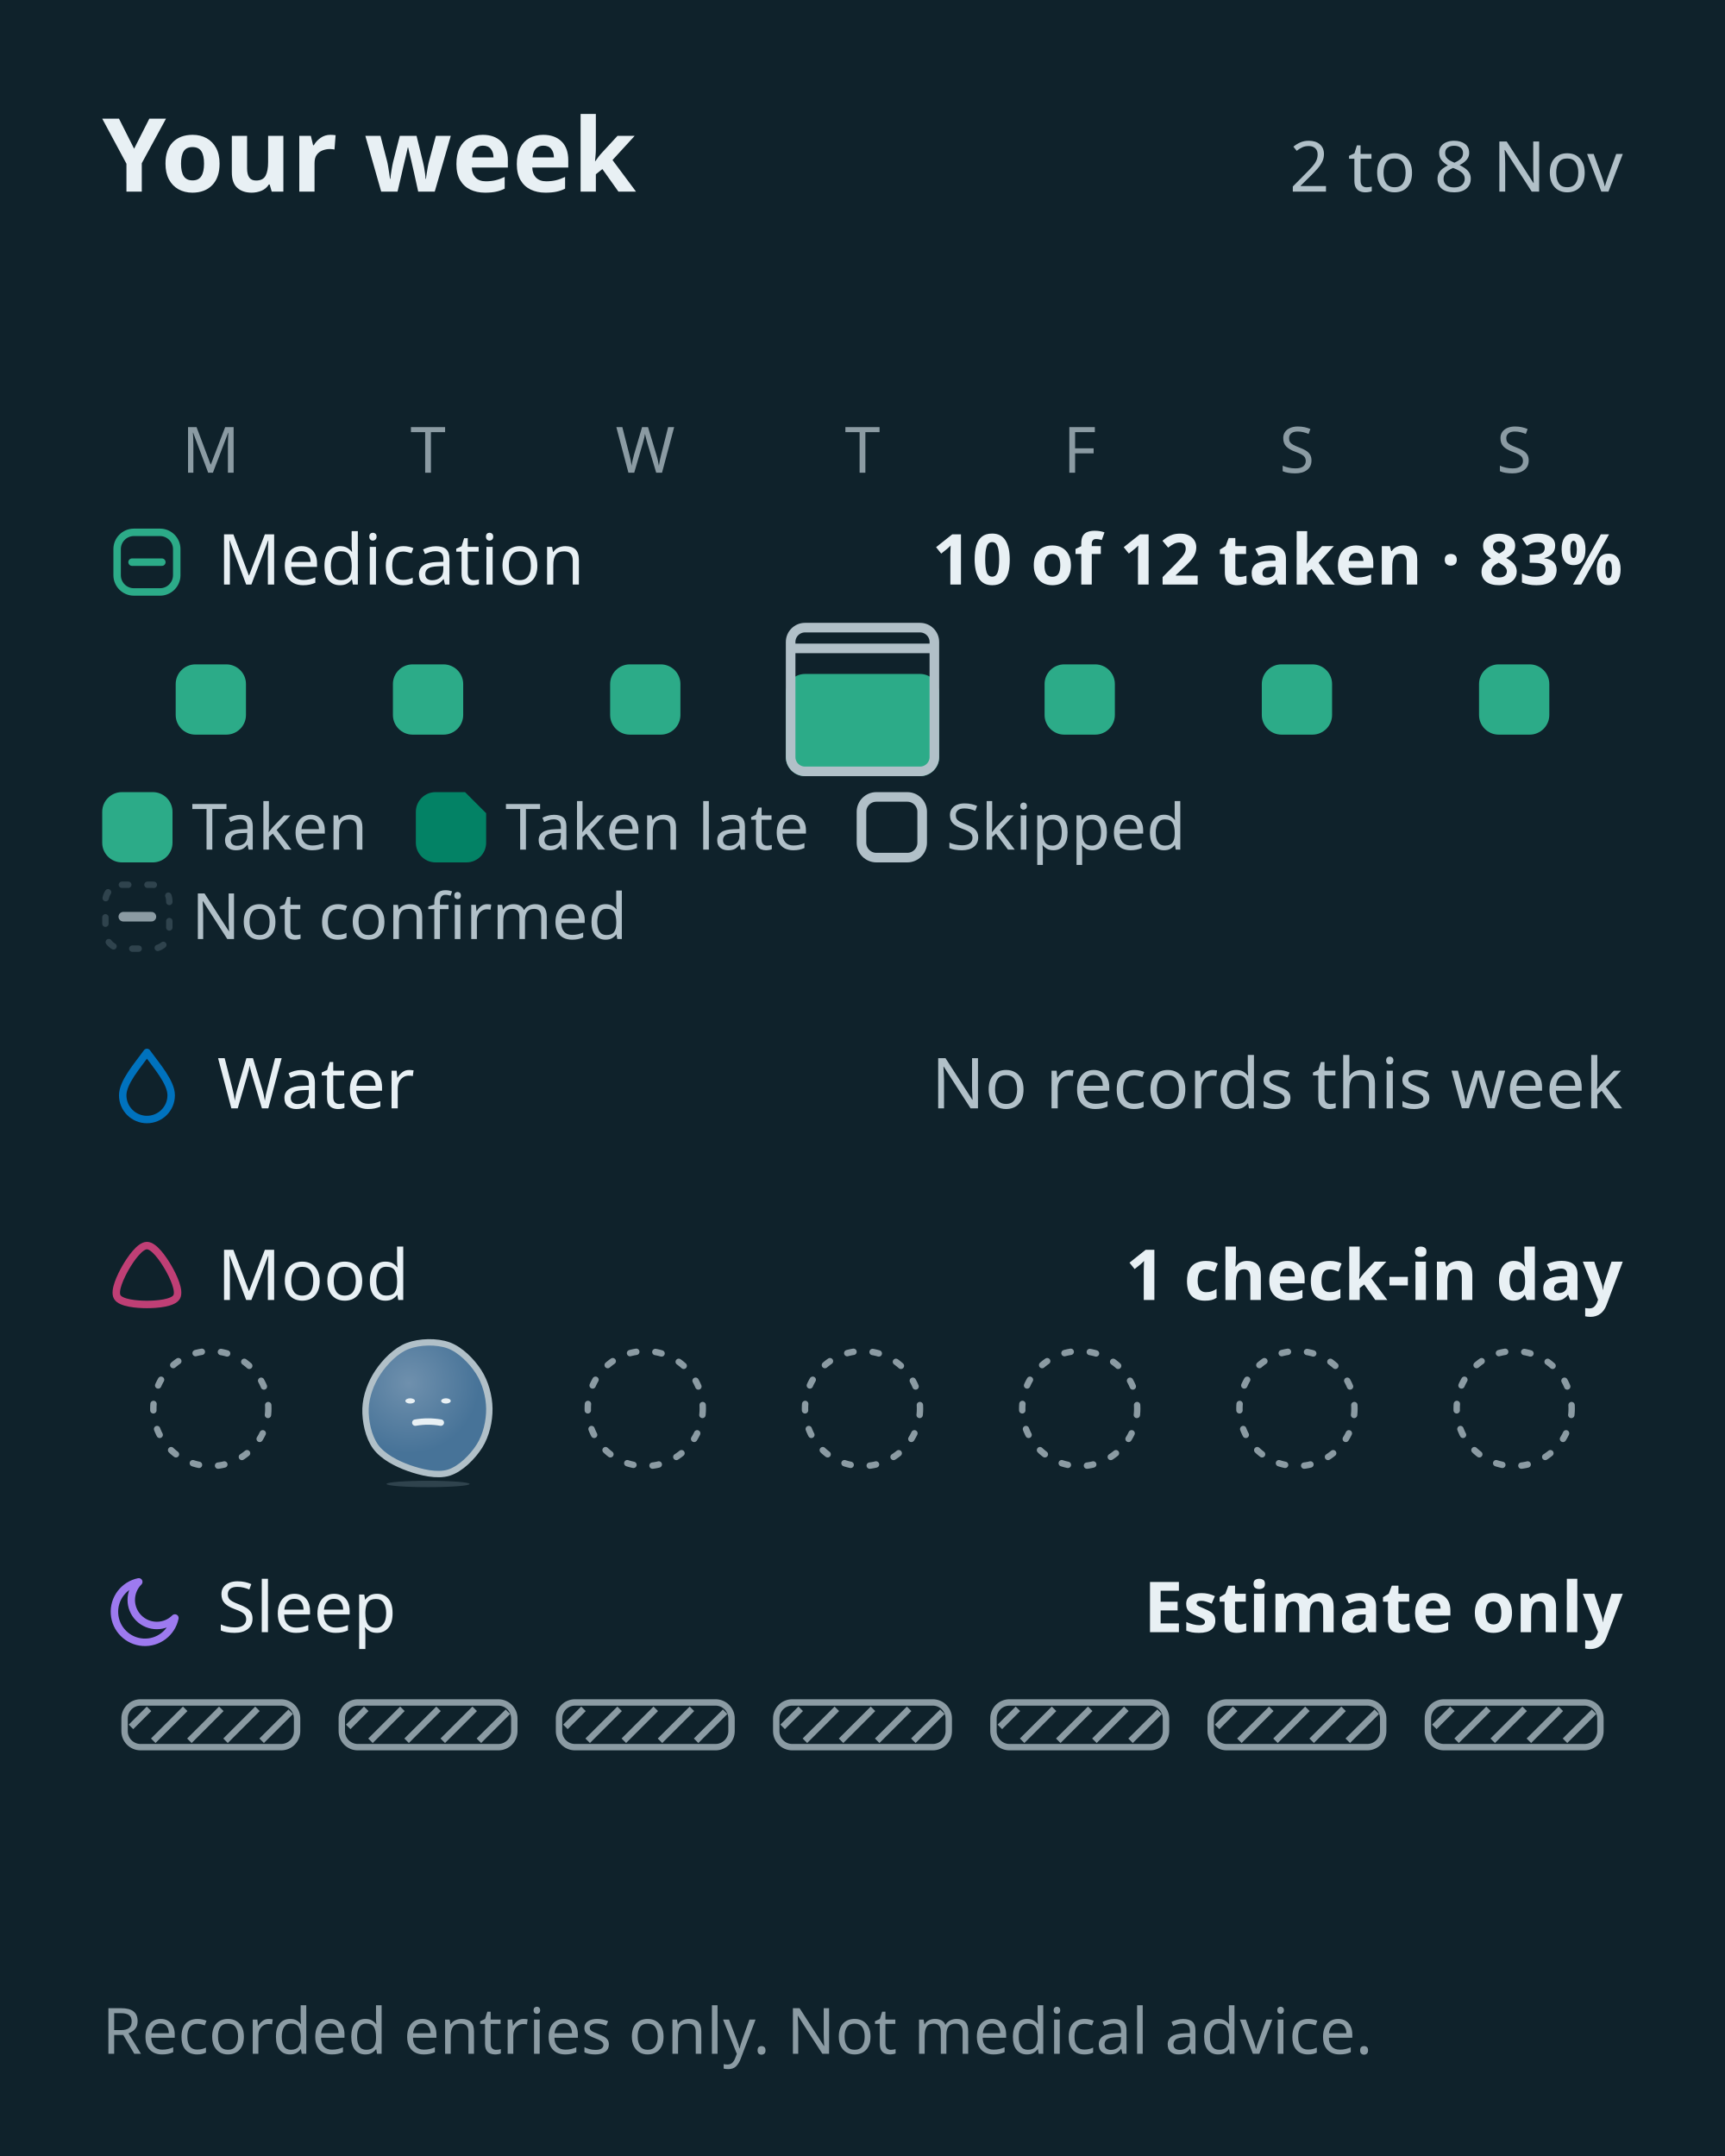
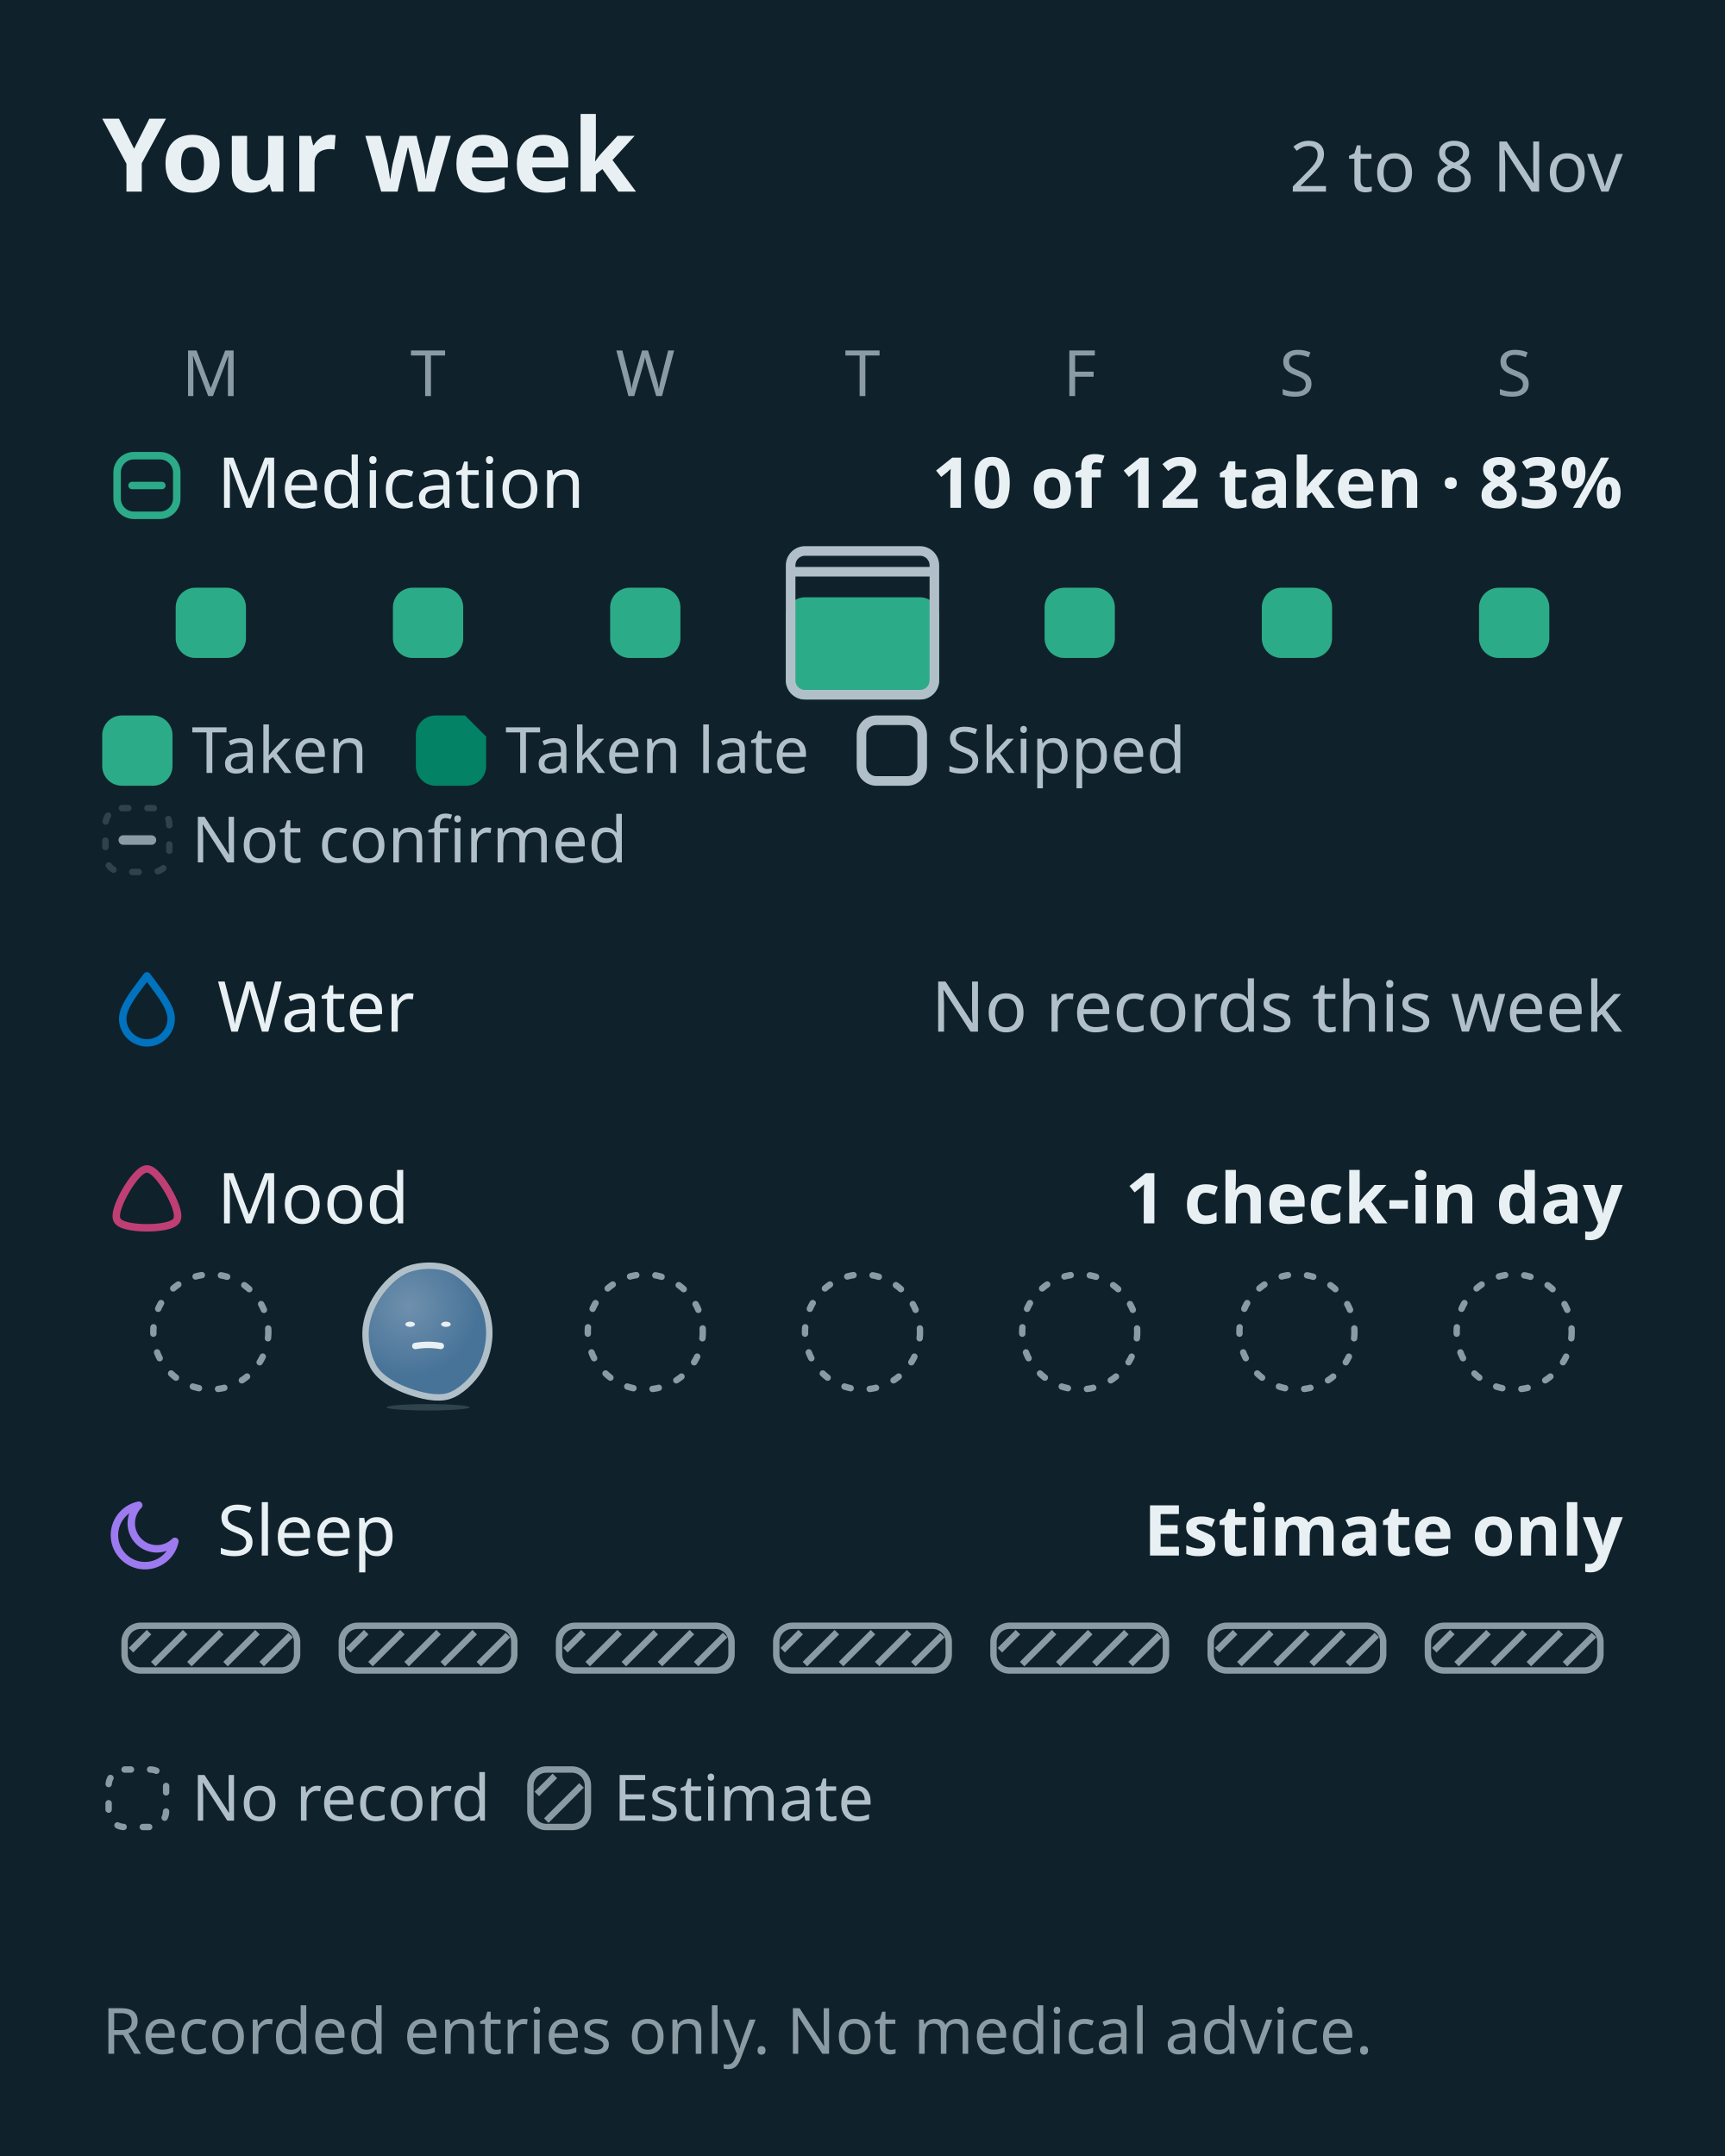
<svg xmlns="http://www.w3.org/2000/svg" width="1080" height="1350" viewBox="0 0 1080 1350">
  <defs>
-     <radialGradient id="g1" gradientUnits="userSpaceOnUse" cx="256" cy="866" r="44">
+     <radialGradient id="g1" gradientUnits="userSpaceOnUse" cx="256" cy="818" r="44">
      <stop offset="0" stop-color="#6f90ad" />
      <stop offset="1" stop-color="#477398" />
    </radialGradient>
  </defs>
  <rect width="1080" height="1350" fill="#0f222b" />
  <text x="64" y="120" font-family="Geologica" font-weight="600" font-size="64" fill="#e8f0f4">Your week</text>
  <text x="1016" y="120" font-family="IBM Plex Sans" font-weight="500" font-size="44" fill="#b1c0c8" text-anchor="end">2 to 8 Nov</text>
-   <text x="132" y="296" font-family="IBM Plex Sans" font-weight="500" font-size="40" fill="#8b9ba3" text-anchor="middle">M</text>
-   <text x="268" y="296" font-family="IBM Plex Sans" font-weight="500" font-size="40" fill="#8b9ba3" text-anchor="middle">T</text>
-   <text x="404" y="296" font-family="IBM Plex Sans" font-weight="500" font-size="40" fill="#8b9ba3" text-anchor="middle">W</text>
-   <text x="540" y="296" font-family="IBM Plex Sans" font-weight="500" font-size="40" fill="#8b9ba3" text-anchor="middle">T</text>
-   <text x="676" y="296" font-family="IBM Plex Sans" font-weight="500" font-size="40" fill="#8b9ba3" text-anchor="middle">F</text>
-   <text x="812" y="296" font-family="IBM Plex Sans" font-weight="500" font-size="40" fill="#8b9ba3" text-anchor="middle">S</text>
-   <text x="948" y="296" font-family="IBM Plex Sans" font-weight="500" font-size="40" fill="#8b9ba3" text-anchor="middle">S</text>
+   <text x="132" y="248" font-family="IBM Plex Sans" font-weight="500" font-size="40" fill="#8b9ba3" text-anchor="middle">M</text>
+   <text x="268" y="248" font-family="IBM Plex Sans" font-weight="500" font-size="40" fill="#8b9ba3" text-anchor="middle">T</text>
+   <text x="404" y="248" font-family="IBM Plex Sans" font-weight="500" font-size="40" fill="#8b9ba3" text-anchor="middle">W</text>
+   <text x="540" y="248" font-family="IBM Plex Sans" font-weight="500" font-size="40" fill="#8b9ba3" text-anchor="middle">T</text>
+   <text x="676" y="248" font-family="IBM Plex Sans" font-weight="500" font-size="40" fill="#8b9ba3" text-anchor="middle">F</text>
+   <text x="812" y="248" font-family="IBM Plex Sans" font-weight="500" font-size="40" fill="#8b9ba3" text-anchor="middle">S</text>
+   <text x="948" y="248" font-family="IBM Plex Sans" font-weight="500" font-size="40" fill="#8b9ba3" text-anchor="middle">S</text>
  <g>
-     <rect x="73.33" y="333.33" width="37.33" height="37.33" rx="10.5" fill="none" stroke="#2cab88" stroke-width="4.67" stroke-linecap="round" stroke-linejoin="round" />
-     <line x1="82.67" y1="352" x2="101.33" y2="352" stroke="#2cab88" stroke-width="4.67" stroke-linecap="round" stroke-linejoin="round" />
+     <rect x="73.33" y="285.33" width="37.33" height="37.33" rx="10.5" fill="none" stroke="#2cab88" stroke-width="4.67" stroke-linecap="round" stroke-linejoin="round" />
+     <line x1="82.67" y1="304" x2="101.33" y2="304" stroke="#2cab88" stroke-width="4.67" stroke-linecap="round" stroke-linejoin="round" />
  </g>
-   <text x="136" y="366" font-family="IBM Plex Sans" font-weight="500" font-size="44" fill="#e8f0f4">Medication</text>
-   <text x="1016" y="366" font-family="IBM Plex Sans" font-weight="600" font-size="44" fill="#e8f0f4" text-anchor="end">10 of 12 taken · 83%</text>
+   <text x="136" y="318" font-family="IBM Plex Sans" font-weight="500" font-size="44" fill="#e8f0f4">Medication</text>
+   <text x="1016" y="318" font-family="IBM Plex Sans" font-weight="600" font-size="44" fill="#e8f0f4" text-anchor="end">10 of 12 taken · 83%</text>
  <g>
-     <rect x="110" y="416" width="44" height="44" rx="12.32" fill="#2cab88" />
+     <rect x="110" y="368" width="44" height="44" rx="12.32" fill="#2cab88" />
  </g>
  <g>
-     <rect x="246" y="416" width="44" height="44" rx="12.32" fill="#2cab88" />
+     <rect x="246" y="368" width="44" height="44" rx="12.32" fill="#2cab88" />
  </g>
  <g>
-     <rect x="382" y="416" width="44" height="44" rx="12.32" fill="#2cab88" />
+     <rect x="382" y="368" width="44" height="44" rx="12.32" fill="#2cab88" />
  </g>
  <g>
-     <rect x="492" y="422" width="96" height="64" rx="12" fill="#2cab88" />
-     <line x1="495" y1="406" x2="585" y2="406" stroke="#b1c0c8" stroke-width="6" />
-     <rect x="495" y="393" width="90" height="90" rx="9" fill="none" stroke="#b1c0c8" stroke-width="6" />
+     <rect x="492" y="374" width="96" height="64" rx="12" fill="#2cab88" />
+     <line x1="495" y1="358" x2="585" y2="358" stroke="#b1c0c8" stroke-width="6" />
+     <rect x="495" y="345" width="90" height="90" rx="9" fill="none" stroke="#b1c0c8" stroke-width="6" />
  </g>
  <g>
-     <rect x="654" y="416" width="44" height="44" rx="12.32" fill="#2cab88" />
+     <rect x="654" y="368" width="44" height="44" rx="12.32" fill="#2cab88" />
  </g>
  <g>
-     <rect x="790" y="416" width="44" height="44" rx="12.32" fill="#2cab88" />
+     <rect x="790" y="368" width="44" height="44" rx="12.32" fill="#2cab88" />
  </g>
  <g>
-     <rect x="926" y="416" width="44" height="44" rx="12.32" fill="#2cab88" />
+     <rect x="926" y="368" width="44" height="44" rx="12.32" fill="#2cab88" />
  </g>
  <g>
-     <rect x="64" y="496" width="44" height="44" rx="12.32" fill="#2cab88" />
+     <rect x="64" y="448" width="44" height="44" rx="12.32" fill="#2cab88" />
  </g>
-   <text x="120" y="532" font-family="IBM Plex Sans" font-weight="500" font-size="40" fill="#b1c0c8">Taken</text>
+   <text x="120" y="484" font-family="IBM Plex Sans" font-weight="500" font-size="40" fill="#b1c0c8">Taken</text>
  <g>
-     <path d="M272.68 496 L291.16 496 L304.36 509.2 L304.36 527.68 A12.32 12.32 0 0 1 292.04 540 L272.68 540 A12.32 12.32 0 0 1 260.36 527.68 L260.36 508.32 A12.32 12.32 0 0 1 272.68 496 Z" fill="#038265" />
+     <path d="M272.68 448 L291.16 448 L304.36 461.2 L304.36 479.68 A12.32 12.32 0 0 1 292.04 492 L272.68 492 A12.32 12.32 0 0 1 260.36 479.68 L260.36 460.32 A12.32 12.32 0 0 1 272.68 448 Z" fill="#038265" />
  </g>
-   <text x="316.36" y="532" font-family="IBM Plex Sans" font-weight="500" font-size="40" fill="#b1c0c8">Taken late</text>
+   <text x="316.36" y="484" font-family="IBM Plex Sans" font-weight="500" font-size="40" fill="#b1c0c8">Taken late</text>
  <g>
-     <rect x="539.36" y="499" width="38" height="38" rx="9.32" fill="none" stroke="#b1c0c8" stroke-width="6" />
+     <rect x="539.36" y="451" width="38" height="38" rx="9.32" fill="none" stroke="#b1c0c8" stroke-width="6" />
  </g>
-   <text x="592.36" y="532" font-family="IBM Plex Sans" font-weight="500" font-size="40" fill="#b1c0c8">Skipped</text>
+   <text x="592.36" y="484" font-family="IBM Plex Sans" font-weight="500" font-size="40" fill="#b1c0c8">Skipped</text>
  <g>
-     <rect x="66" y="554" width="40" height="40" rx="10.32" fill="none" stroke="#2f434d" stroke-width="4" stroke-linecap="round" stroke-linejoin="round" stroke-dasharray="4 12" />
-     <line x1="77.2" y1="574" x2="94.8" y2="574" stroke="#8b9ba3" stroke-width="6" stroke-linecap="round" stroke-linejoin="round" />
+     <rect x="66" y="506" width="40" height="40" rx="10.32" fill="none" stroke="#2f434d" stroke-width="4" stroke-linecap="round" stroke-linejoin="round" stroke-dasharray="4 12" />
+     <line x1="77.2" y1="526" x2="94.8" y2="526" stroke="#8b9ba3" stroke-width="6" stroke-linecap="round" stroke-linejoin="round" />
  </g>
-   <text x="120" y="588" font-family="IBM Plex Sans" font-weight="500" font-size="40" fill="#b1c0c8">Not confirmed</text>
+   <text x="120" y="540" font-family="IBM Plex Sans" font-weight="500" font-size="40" fill="#b1c0c8">Not confirmed</text>
  <g>
-     <path d="M92 659 C85.93 667.4 76.83 677.67 76.83 685.83 A15.17 15.17 0 0 0 107.17 685.83 C107.17 677.67 98.07 667.4 92 659 Z" fill="none" stroke="#0072be" stroke-width="4.67" stroke-linecap="round" stroke-linejoin="round" />
+     <path d="M92 611 C85.93 619.4 76.83 629.67 76.83 637.83 A15.17 15.17 0 0 0 107.17 637.83 C107.17 629.67 98.07 619.4 92 611 Z" fill="none" stroke="#0072be" stroke-width="4.67" stroke-linecap="round" stroke-linejoin="round" />
  </g>
-   <text x="136" y="694" font-family="IBM Plex Sans" font-weight="500" font-size="44" fill="#e8f0f4">Water</text>
-   <text x="1016" y="694" font-family="IBM Plex Sans" font-weight="400" font-size="44" fill="#b1c0c8" text-anchor="end">No records this week</text>
+   <text x="136" y="646" font-family="IBM Plex Sans" font-weight="500" font-size="44" fill="#e8f0f4">Water</text>
+   <text x="1016" y="646" font-family="IBM Plex Sans" font-weight="400" font-size="44" fill="#b1c0c8" text-anchor="end">No records this week</text>
  <g>
-     <path d="M92 779.93 C96.45 779.93 102.24 788.33 105.34 793.7 C108.44 799.07 112.81 808.28 110.59 812.13 C108.37 815.98 98.2 816.8 92 816.8 C85.8 816.8 75.63 815.98 73.41 812.13 C71.19 808.28 75.56 799.07 78.66 793.7 C81.76 788.33 87.55 779.93 92 779.93 Z" fill="none" stroke="#bf3f75" stroke-width="4.67" stroke-linecap="round" stroke-linejoin="round" />
+     <path d="M92 731.93 C96.45 731.93 102.24 740.33 105.34 745.7 C108.44 751.07 112.81 760.28 110.59 764.13 C108.37 767.98 98.2 768.8 92 768.8 C85.8 768.8 75.63 767.98 73.41 764.13 C71.19 760.28 75.56 751.07 78.66 745.7 C81.76 740.33 87.55 731.93 92 731.93 Z" fill="none" stroke="#bf3f75" stroke-width="4.67" stroke-linecap="round" stroke-linejoin="round" />
  </g>
-   <text x="136" y="814" font-family="IBM Plex Sans" font-weight="500" font-size="44" fill="#e8f0f4">Mood</text>
-   <text x="1016" y="814" font-family="IBM Plex Sans" font-weight="600" font-size="44" fill="#e8f0f4" text-anchor="end">1 check-in day</text>
+   <text x="136" y="766" font-family="IBM Plex Sans" font-weight="500" font-size="44" fill="#e8f0f4">Mood</text>
+   <text x="1016" y="766" font-family="IBM Plex Sans" font-weight="600" font-size="44" fill="#e8f0f4" text-anchor="end">1 check-in day</text>
  <g>
-     <circle cx="132" cy="882" r="36" fill="none" stroke="#8b9ba3" stroke-width="4" stroke-linecap="round" stroke-linejoin="round" stroke-dasharray="4 12" />
+     <circle cx="132" cy="834" r="36" fill="none" stroke="#8b9ba3" stroke-width="4" stroke-linecap="round" stroke-linejoin="round" stroke-dasharray="4 12" />
  </g>
  <g>
-     <ellipse cx="268" cy="929.2" rx="26" ry="2" fill="#2f434d" />
-     <path d="M306.37 882 C306.46 889.74 304.44 898.72 300.22 905.41 C296 912.1 288.42 919.81 281.03 922.11 C273.65 924.41 263.55 921.92 255.91 919.22 C248.26 916.51 239.67 912.06 235.16 905.86 C230.65 899.65 228.6 889.77 228.85 882 C229.1 874.23 232.26 865.76 236.66 859.23 C241.06 852.69 247.89 845.59 255.26 842.79 C262.63 839.98 273.46 839.7 280.87 842.4 C288.27 845.1 295.42 852.39 299.67 858.99 C303.92 865.59 306.28 874.26 306.37 882 Z" fill="url(#g1)" stroke="#b1c0c8" stroke-width="4" stroke-linecap="round" stroke-linejoin="round" />
-     <ellipse cx="256.8" cy="877.2" rx="3" ry="1.65" fill="#e8f0f4" />
-     <ellipse cx="279.2" cy="877.2" rx="3" ry="1.65" fill="#e8f0f4" />
-     <path d="M260 890.8 Q268 889.4 276 890.8" fill="none" stroke="#e8f0f4" stroke-width="4" stroke-linecap="round" stroke-linejoin="round" />
+     <ellipse cx="268" cy="881.2" rx="26" ry="2" fill="#2f434d" />
+     <path d="M306.37 834 C306.46 841.74 304.44 850.72 300.22 857.41 C296 864.1 288.42 871.81 281.03 874.11 C273.65 876.41 263.55 873.92 255.91 871.22 C248.26 868.51 239.67 864.06 235.16 857.86 C230.65 851.65 228.6 841.77 228.85 834 C229.1 826.23 232.26 817.76 236.66 811.23 C241.06 804.69 247.89 797.59 255.26 794.79 C262.63 791.98 273.46 791.7 280.87 794.4 C288.27 797.1 295.42 804.39 299.67 810.99 C303.92 817.59 306.28 826.26 306.37 834 Z" fill="url(#g1)" stroke="#b1c0c8" stroke-width="4" stroke-linecap="round" stroke-linejoin="round" />
+     <ellipse cx="256.8" cy="829.2" rx="3" ry="1.65" fill="#e8f0f4" />
+     <ellipse cx="279.2" cy="829.2" rx="3" ry="1.65" fill="#e8f0f4" />
+     <path d="M260 842.8 Q268 841.4 276 842.8" fill="none" stroke="#e8f0f4" stroke-width="4" stroke-linecap="round" stroke-linejoin="round" />
  </g>
  <g>
-     <circle cx="404" cy="882" r="36" fill="none" stroke="#8b9ba3" stroke-width="4" stroke-linecap="round" stroke-linejoin="round" stroke-dasharray="4 12" />
+     <circle cx="404" cy="834" r="36" fill="none" stroke="#8b9ba3" stroke-width="4" stroke-linecap="round" stroke-linejoin="round" stroke-dasharray="4 12" />
  </g>
  <g>
-     <circle cx="540" cy="882" r="36" fill="none" stroke="#8b9ba3" stroke-width="4" stroke-linecap="round" stroke-linejoin="round" stroke-dasharray="4 12" />
+     <circle cx="540" cy="834" r="36" fill="none" stroke="#8b9ba3" stroke-width="4" stroke-linecap="round" stroke-linejoin="round" stroke-dasharray="4 12" />
  </g>
  <g>
-     <circle cx="676" cy="882" r="36" fill="none" stroke="#8b9ba3" stroke-width="4" stroke-linecap="round" stroke-linejoin="round" stroke-dasharray="4 12" />
+     <circle cx="676" cy="834" r="36" fill="none" stroke="#8b9ba3" stroke-width="4" stroke-linecap="round" stroke-linejoin="round" stroke-dasharray="4 12" />
  </g>
  <g>
-     <circle cx="812" cy="882" r="36" fill="none" stroke="#8b9ba3" stroke-width="4" stroke-linecap="round" stroke-linejoin="round" stroke-dasharray="4 12" />
+     <circle cx="812" cy="834" r="36" fill="none" stroke="#8b9ba3" stroke-width="4" stroke-linecap="round" stroke-linejoin="round" stroke-dasharray="4 12" />
  </g>
  <g>
-     <circle cx="948" cy="882" r="36" fill="none" stroke="#8b9ba3" stroke-width="4" stroke-linecap="round" stroke-linejoin="round" stroke-dasharray="4 12" />
+     <circle cx="948" cy="834" r="36" fill="none" stroke="#8b9ba3" stroke-width="4" stroke-linecap="round" stroke-linejoin="round" stroke-dasharray="4 12" />
  </g>
  <g>
-     <path d="M109.5 1013.13 A19.13 19.13 0 1 1 86.87 990.5 A15.4 15.4 0 0 0 109.5 1013.13 Z" fill="none" stroke="#9d7aef" stroke-width="4.67" stroke-linecap="round" stroke-linejoin="round" />
+     <path d="M109.5 965.13 A19.13 19.13 0 1 1 86.87 942.5 A15.4 15.4 0 0 0 109.5 965.13 Z" fill="none" stroke="#9d7aef" stroke-width="4.67" stroke-linecap="round" stroke-linejoin="round" />
  </g>
-   <text x="136" y="1022" font-family="IBM Plex Sans" font-weight="500" font-size="44" fill="#e8f0f4">Sleep</text>
-   <text x="1016" y="1022" font-family="IBM Plex Sans" font-weight="600" font-size="44" fill="#e8f0f4" text-anchor="end">Estimate only</text>
+   <text x="136" y="974" font-family="IBM Plex Sans" font-weight="500" font-size="44" fill="#e8f0f4">Sleep</text>
+   <text x="1016" y="974" font-family="IBM Plex Sans" font-weight="600" font-size="44" fill="#e8f0f4" text-anchor="end">Estimate only</text>
  <g>
-     <rect x="78" y="1066" width="108" height="28" rx="10" fill="none" stroke="#8b9ba3" stroke-width="4" />
-     <line x1="82" y1="1081.31" x2="93.31" y2="1070" stroke="#8b9ba3" stroke-width="4" />
-     <line x1="95.94" y1="1090" x2="115.94" y2="1070" stroke="#8b9ba3" stroke-width="4" />
-     <line x1="118.57" y1="1090" x2="138.57" y2="1070" stroke="#8b9ba3" stroke-width="4" />
-     <line x1="141.2" y1="1090" x2="161.2" y2="1070" stroke="#8b9ba3" stroke-width="4" />
-     <line x1="163.82" y1="1090" x2="182" y2="1071.82" stroke="#8b9ba3" stroke-width="4" />
+     <rect x="78" y="1018" width="108" height="28" rx="10" fill="none" stroke="#8b9ba3" stroke-width="4" />
+     <line x1="82" y1="1033.31" x2="93.31" y2="1022" stroke="#8b9ba3" stroke-width="4" />
+     <line x1="95.94" y1="1042" x2="115.94" y2="1022" stroke="#8b9ba3" stroke-width="4" />
+     <line x1="118.57" y1="1042" x2="138.57" y2="1022" stroke="#8b9ba3" stroke-width="4" />
+     <line x1="141.2" y1="1042" x2="161.2" y2="1022" stroke="#8b9ba3" stroke-width="4" />
+     <line x1="163.82" y1="1042" x2="182" y2="1023.82" stroke="#8b9ba3" stroke-width="4" />
  </g>
  <g>
-     <rect x="214" y="1066" width="108" height="28" rx="10" fill="none" stroke="#8b9ba3" stroke-width="4" />
-     <line x1="218" y1="1081.31" x2="229.31" y2="1070" stroke="#8b9ba3" stroke-width="4" />
-     <line x1="231.94" y1="1090" x2="251.94" y2="1070" stroke="#8b9ba3" stroke-width="4" />
-     <line x1="254.57" y1="1090" x2="274.57" y2="1070" stroke="#8b9ba3" stroke-width="4" />
-     <line x1="277.2" y1="1090" x2="297.2" y2="1070" stroke="#8b9ba3" stroke-width="4" />
-     <line x1="299.82" y1="1090" x2="318" y2="1071.82" stroke="#8b9ba3" stroke-width="4" />
+     <rect x="214" y="1018" width="108" height="28" rx="10" fill="none" stroke="#8b9ba3" stroke-width="4" />
+     <line x1="218" y1="1033.31" x2="229.31" y2="1022" stroke="#8b9ba3" stroke-width="4" />
+     <line x1="231.94" y1="1042" x2="251.94" y2="1022" stroke="#8b9ba3" stroke-width="4" />
+     <line x1="254.57" y1="1042" x2="274.57" y2="1022" stroke="#8b9ba3" stroke-width="4" />
+     <line x1="277.2" y1="1042" x2="297.2" y2="1022" stroke="#8b9ba3" stroke-width="4" />
+     <line x1="299.82" y1="1042" x2="318" y2="1023.82" stroke="#8b9ba3" stroke-width="4" />
  </g>
  <g>
-     <rect x="350" y="1066" width="108" height="28" rx="10" fill="none" stroke="#8b9ba3" stroke-width="4" />
-     <line x1="354" y1="1081.31" x2="365.31" y2="1070" stroke="#8b9ba3" stroke-width="4" />
-     <line x1="367.94" y1="1090" x2="387.94" y2="1070" stroke="#8b9ba3" stroke-width="4" />
-     <line x1="390.57" y1="1090" x2="410.57" y2="1070" stroke="#8b9ba3" stroke-width="4" />
-     <line x1="413.2" y1="1090" x2="433.2" y2="1070" stroke="#8b9ba3" stroke-width="4" />
-     <line x1="435.82" y1="1090" x2="454" y2="1071.82" stroke="#8b9ba3" stroke-width="4" />
+     <rect x="350" y="1018" width="108" height="28" rx="10" fill="none" stroke="#8b9ba3" stroke-width="4" />
+     <line x1="354" y1="1033.31" x2="365.31" y2="1022" stroke="#8b9ba3" stroke-width="4" />
+     <line x1="367.94" y1="1042" x2="387.94" y2="1022" stroke="#8b9ba3" stroke-width="4" />
+     <line x1="390.57" y1="1042" x2="410.57" y2="1022" stroke="#8b9ba3" stroke-width="4" />
+     <line x1="413.2" y1="1042" x2="433.2" y2="1022" stroke="#8b9ba3" stroke-width="4" />
+     <line x1="435.82" y1="1042" x2="454" y2="1023.82" stroke="#8b9ba3" stroke-width="4" />
  </g>
  <g>
-     <rect x="486" y="1066" width="108" height="28" rx="10" fill="none" stroke="#8b9ba3" stroke-width="4" />
-     <line x1="490" y1="1081.31" x2="501.31" y2="1070" stroke="#8b9ba3" stroke-width="4" />
-     <line x1="503.94" y1="1090" x2="523.94" y2="1070" stroke="#8b9ba3" stroke-width="4" />
-     <line x1="526.57" y1="1090" x2="546.57" y2="1070" stroke="#8b9ba3" stroke-width="4" />
-     <line x1="549.2" y1="1090" x2="569.2" y2="1070" stroke="#8b9ba3" stroke-width="4" />
-     <line x1="571.82" y1="1090" x2="590" y2="1071.82" stroke="#8b9ba3" stroke-width="4" />
+     <rect x="486" y="1018" width="108" height="28" rx="10" fill="none" stroke="#8b9ba3" stroke-width="4" />
+     <line x1="490" y1="1033.31" x2="501.31" y2="1022" stroke="#8b9ba3" stroke-width="4" />
+     <line x1="503.94" y1="1042" x2="523.94" y2="1022" stroke="#8b9ba3" stroke-width="4" />
+     <line x1="526.57" y1="1042" x2="546.57" y2="1022" stroke="#8b9ba3" stroke-width="4" />
+     <line x1="549.2" y1="1042" x2="569.2" y2="1022" stroke="#8b9ba3" stroke-width="4" />
+     <line x1="571.82" y1="1042" x2="590" y2="1023.82" stroke="#8b9ba3" stroke-width="4" />
  </g>
  <g>
-     <rect x="622" y="1066" width="108" height="28" rx="10" fill="none" stroke="#8b9ba3" stroke-width="4" />
-     <line x1="626" y1="1081.31" x2="637.31" y2="1070" stroke="#8b9ba3" stroke-width="4" />
-     <line x1="639.94" y1="1090" x2="659.94" y2="1070" stroke="#8b9ba3" stroke-width="4" />
-     <line x1="662.57" y1="1090" x2="682.57" y2="1070" stroke="#8b9ba3" stroke-width="4" />
-     <line x1="685.2" y1="1090" x2="705.2" y2="1070" stroke="#8b9ba3" stroke-width="4" />
-     <line x1="707.82" y1="1090" x2="726" y2="1071.82" stroke="#8b9ba3" stroke-width="4" />
+     <rect x="622" y="1018" width="108" height="28" rx="10" fill="none" stroke="#8b9ba3" stroke-width="4" />
+     <line x1="626" y1="1033.31" x2="637.31" y2="1022" stroke="#8b9ba3" stroke-width="4" />
+     <line x1="639.94" y1="1042" x2="659.94" y2="1022" stroke="#8b9ba3" stroke-width="4" />
+     <line x1="662.57" y1="1042" x2="682.57" y2="1022" stroke="#8b9ba3" stroke-width="4" />
+     <line x1="685.2" y1="1042" x2="705.2" y2="1022" stroke="#8b9ba3" stroke-width="4" />
+     <line x1="707.82" y1="1042" x2="726" y2="1023.82" stroke="#8b9ba3" stroke-width="4" />
  </g>
  <g>
-     <rect x="758" y="1066" width="108" height="28" rx="10" fill="none" stroke="#8b9ba3" stroke-width="4" />
-     <line x1="762" y1="1081.31" x2="773.31" y2="1070" stroke="#8b9ba3" stroke-width="4" />
-     <line x1="775.94" y1="1090" x2="795.94" y2="1070" stroke="#8b9ba3" stroke-width="4" />
-     <line x1="798.57" y1="1090" x2="818.57" y2="1070" stroke="#8b9ba3" stroke-width="4" />
-     <line x1="821.2" y1="1090" x2="841.2" y2="1070" stroke="#8b9ba3" stroke-width="4" />
-     <line x1="843.82" y1="1090" x2="862" y2="1071.82" stroke="#8b9ba3" stroke-width="4" />
+     <rect x="758" y="1018" width="108" height="28" rx="10" fill="none" stroke="#8b9ba3" stroke-width="4" />
+     <line x1="762" y1="1033.31" x2="773.31" y2="1022" stroke="#8b9ba3" stroke-width="4" />
+     <line x1="775.94" y1="1042" x2="795.94" y2="1022" stroke="#8b9ba3" stroke-width="4" />
+     <line x1="798.57" y1="1042" x2="818.57" y2="1022" stroke="#8b9ba3" stroke-width="4" />
+     <line x1="821.2" y1="1042" x2="841.2" y2="1022" stroke="#8b9ba3" stroke-width="4" />
+     <line x1="843.82" y1="1042" x2="862" y2="1023.82" stroke="#8b9ba3" stroke-width="4" />
  </g>
  <g>
-     <rect x="894" y="1066" width="108" height="28" rx="10" fill="none" stroke="#8b9ba3" stroke-width="4" />
-     <line x1="898" y1="1081.31" x2="909.31" y2="1070" stroke="#8b9ba3" stroke-width="4" />
-     <line x1="911.94" y1="1090" x2="931.94" y2="1070" stroke="#8b9ba3" stroke-width="4" />
-     <line x1="934.57" y1="1090" x2="954.57" y2="1070" stroke="#8b9ba3" stroke-width="4" />
-     <line x1="957.2" y1="1090" x2="977.2" y2="1070" stroke="#8b9ba3" stroke-width="4" />
-     <line x1="979.82" y1="1090" x2="998" y2="1071.82" stroke="#8b9ba3" stroke-width="4" />
+     <rect x="894" y="1018" width="108" height="28" rx="10" fill="none" stroke="#8b9ba3" stroke-width="4" />
+     <line x1="898" y1="1033.31" x2="909.31" y2="1022" stroke="#8b9ba3" stroke-width="4" />
+     <line x1="911.94" y1="1042" x2="931.94" y2="1022" stroke="#8b9ba3" stroke-width="4" />
+     <line x1="934.57" y1="1042" x2="954.57" y2="1022" stroke="#8b9ba3" stroke-width="4" />
+     <line x1="957.2" y1="1042" x2="977.2" y2="1022" stroke="#8b9ba3" stroke-width="4" />
+     <line x1="979.82" y1="1042" x2="998" y2="1023.82" stroke="#8b9ba3" stroke-width="4" />
  </g>
+   <g>
+     <rect x="68" y="1108" width="36" height="36" rx="10" fill="none" stroke="#8b9ba3" stroke-width="4" stroke-linecap="round" stroke-linejoin="round" stroke-dasharray="4 12" />
+   </g>
+   <text x="120" y="1140" font-family="IBM Plex Sans" font-weight="500" font-size="40" fill="#b1c0c8">No record</text>
+   <g>
+     <rect x="332.08" y="1108" width="36" height="36" rx="10" fill="none" stroke="#8b9ba3" stroke-width="4" />
+     <line x1="336.08" y1="1123.31" x2="347.39" y2="1112" stroke="#8b9ba3" stroke-width="4" />
+     <line x1="342.02" y1="1140" x2="364.08" y2="1117.94" stroke="#8b9ba3" stroke-width="4" />
+   </g>
+   <text x="384.08" y="1140" font-family="IBM Plex Sans" font-weight="500" font-size="40" fill="#b1c0c8">Estimate</text>
  <text x="64" y="1286" font-family="IBM Plex Sans" font-weight="500" font-size="40" fill="#8b9ba3">Recorded entries only. Not medical advice.</text>
</svg>
